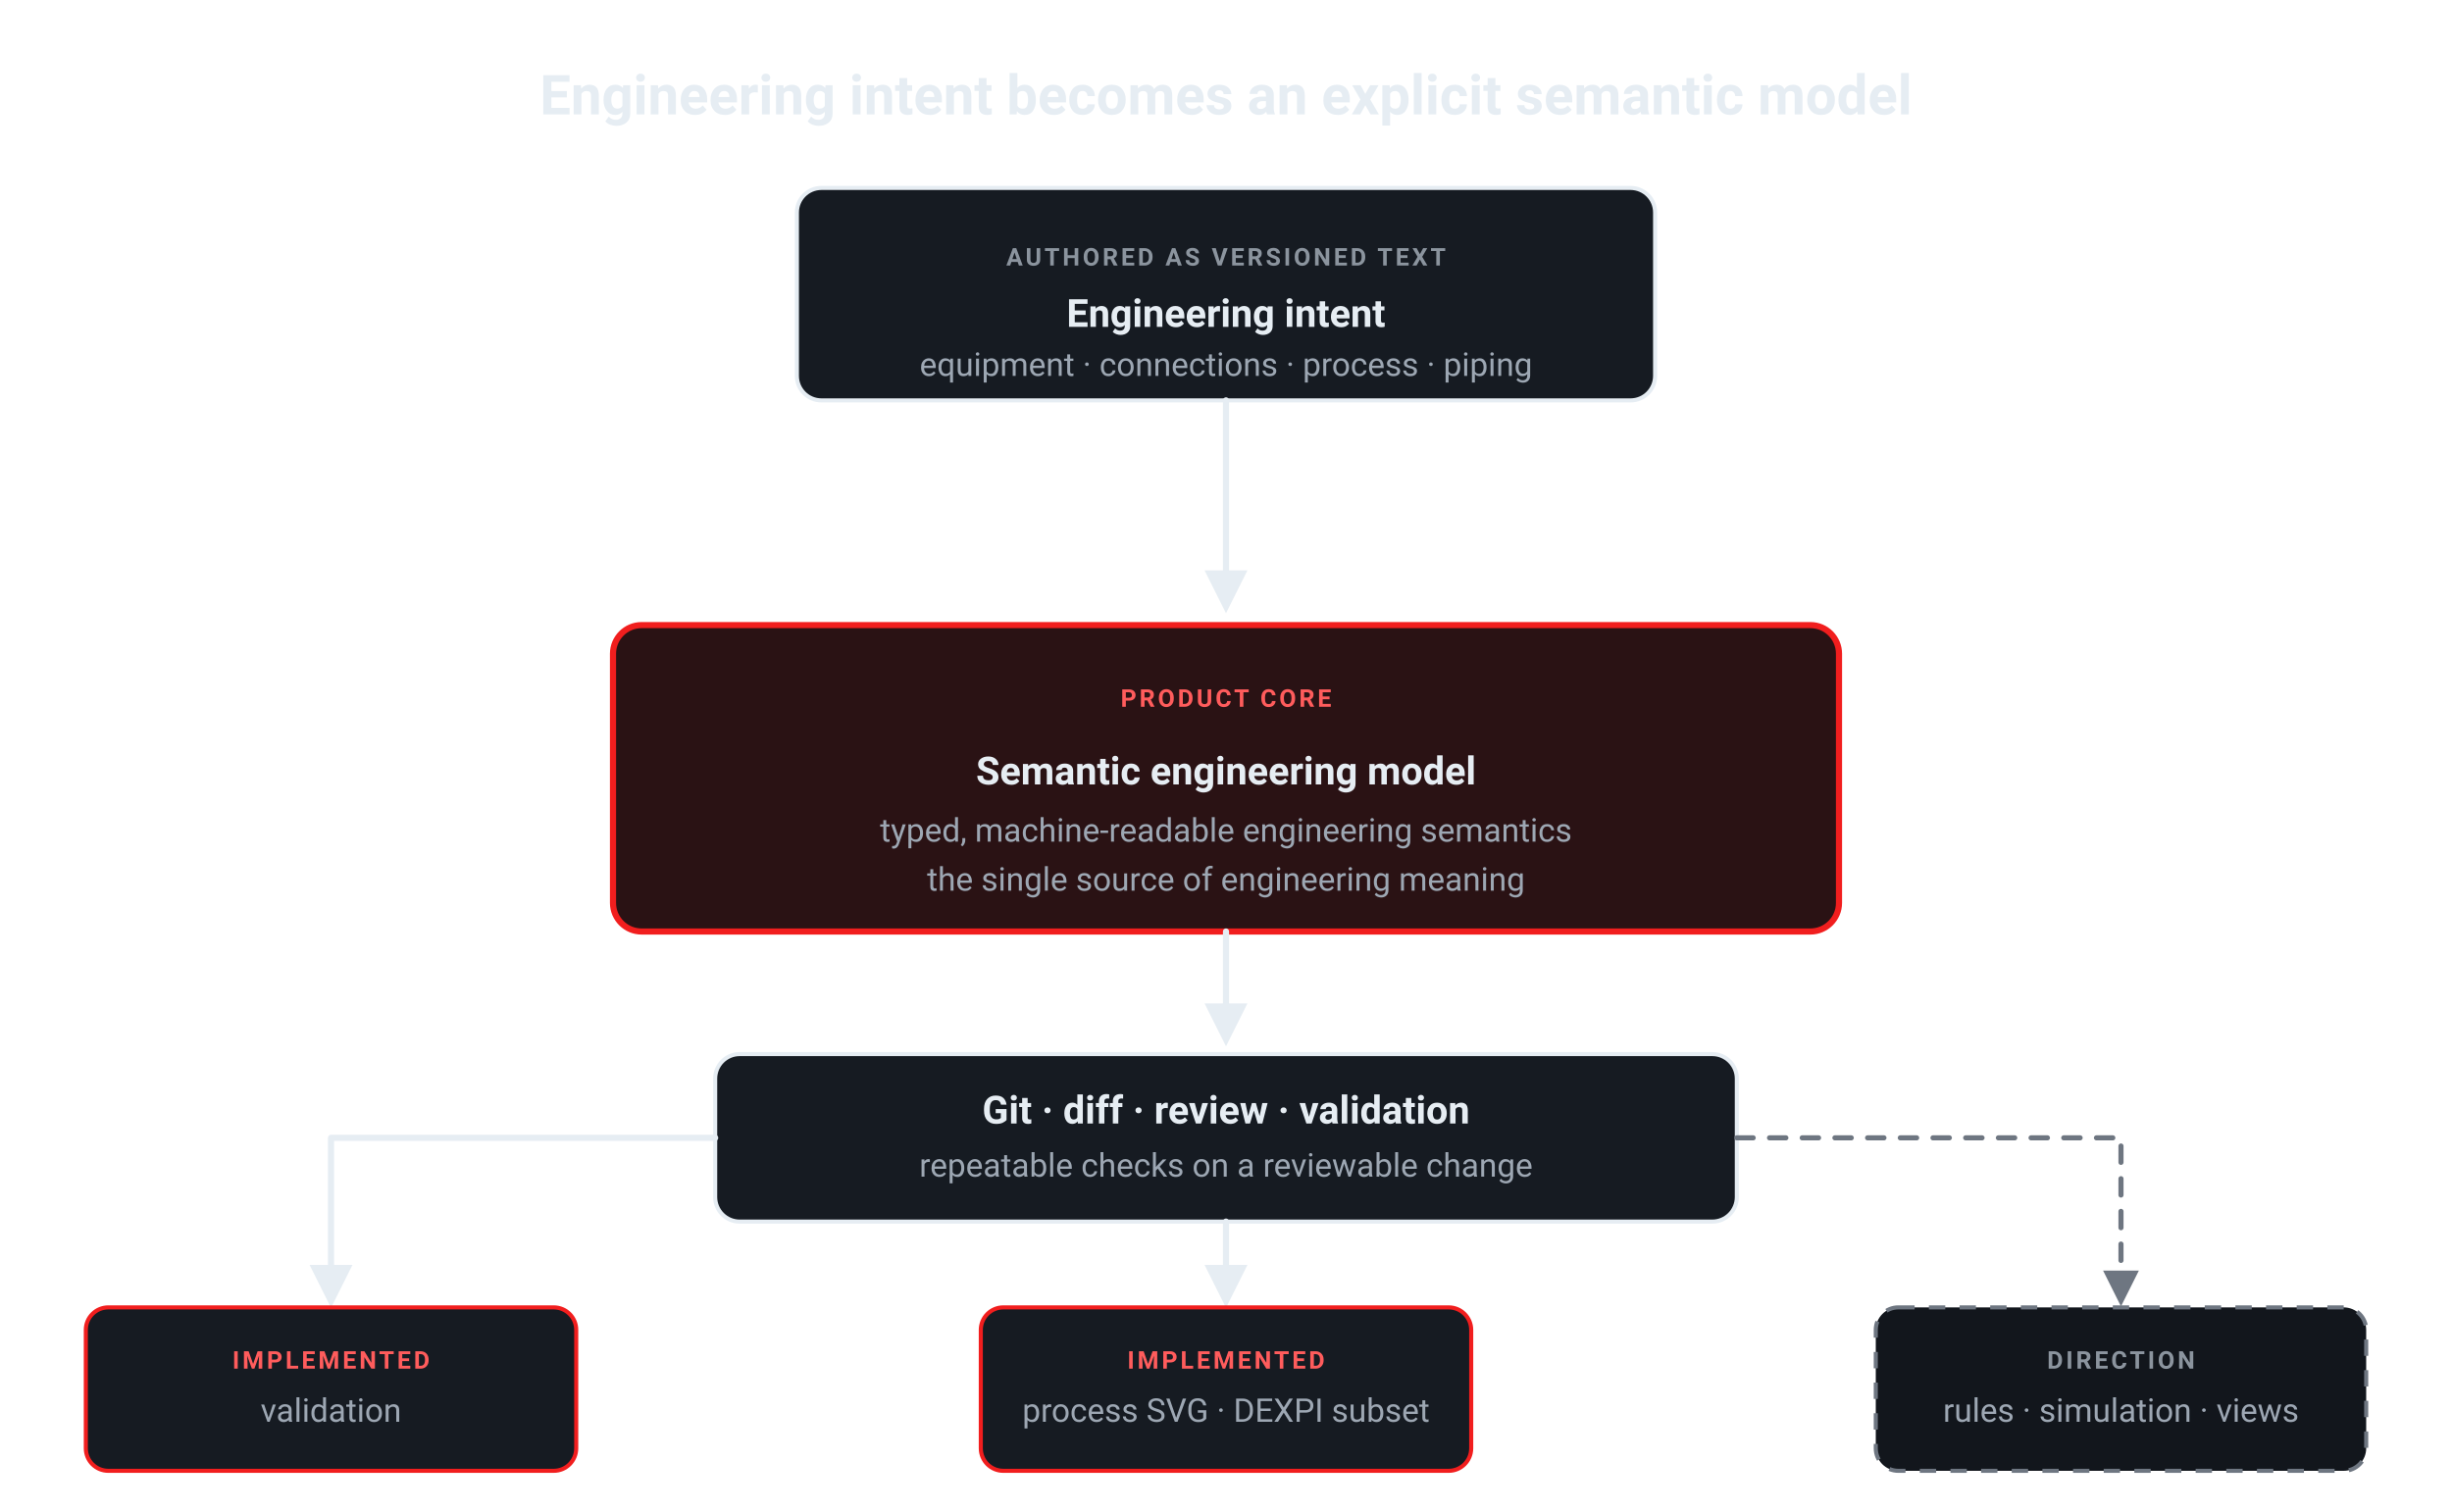
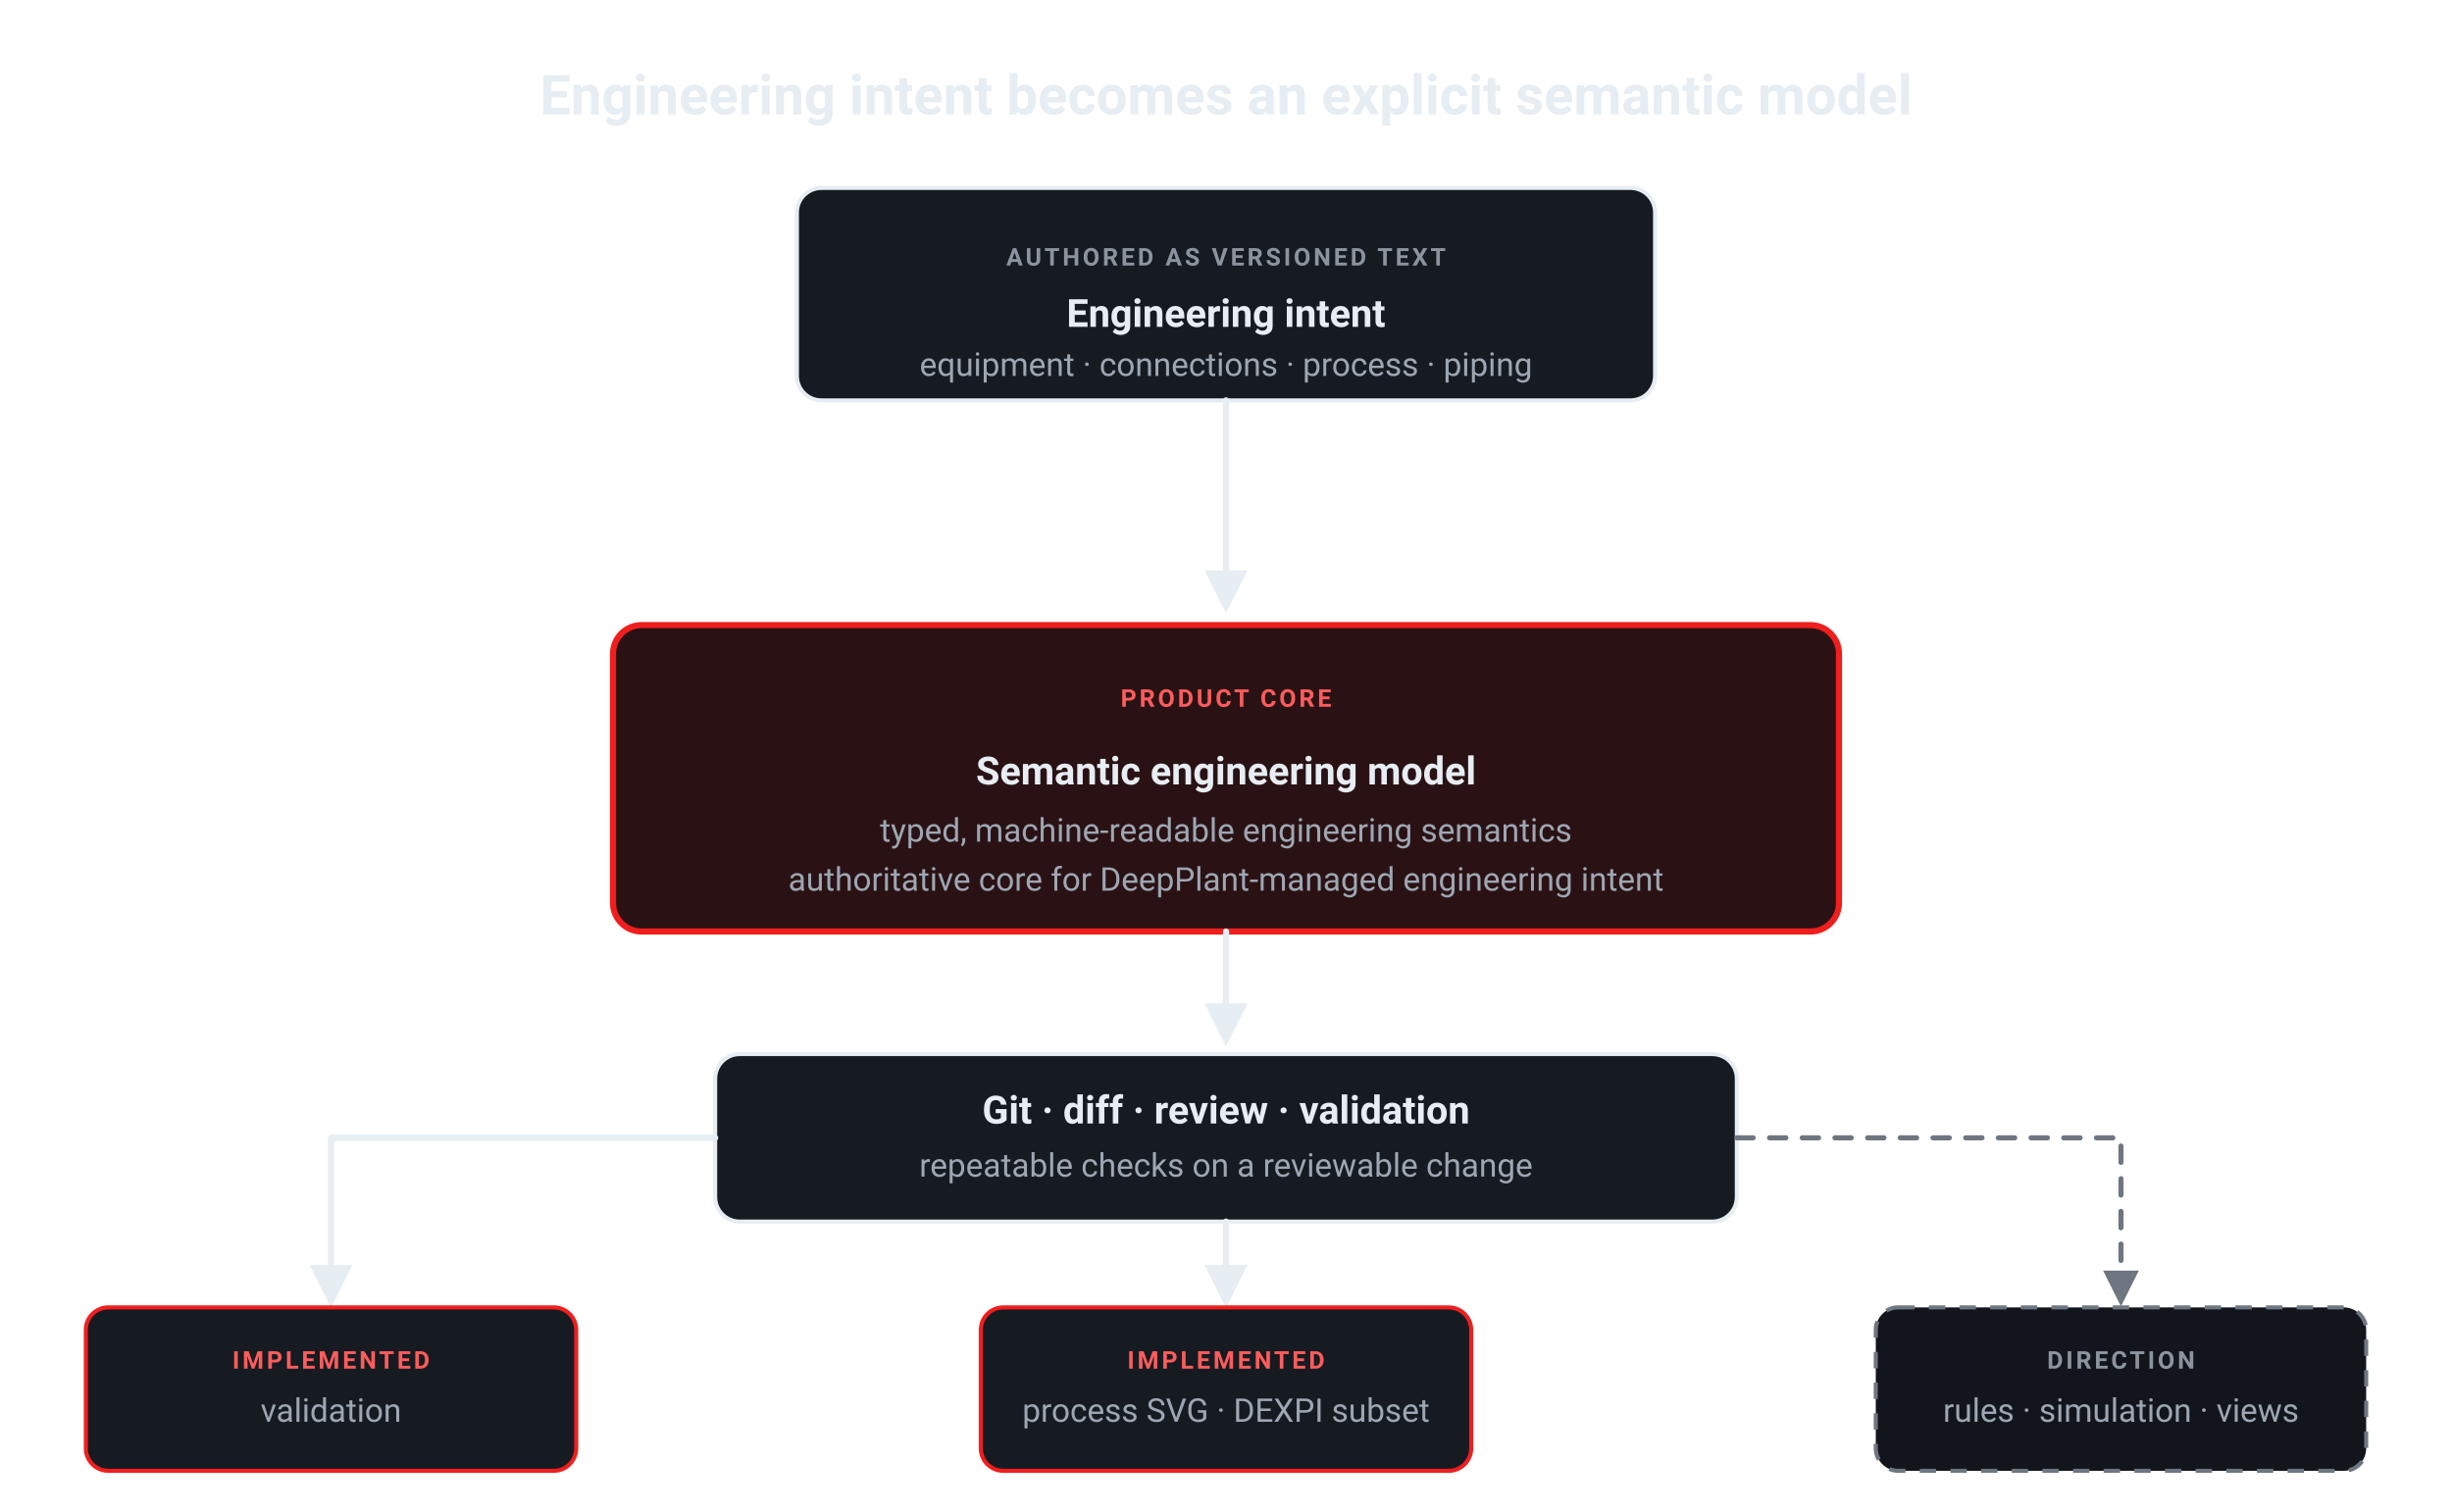
<svg xmlns="http://www.w3.org/2000/svg" viewBox="0 0 1200 740" width="1200" height="740" role="img" aria-labelledby="title desc">
  <style>
    .bg { fill: none; }
    .title { font: 700 27px system-ui, -apple-system, "Segoe UI", Roboto, sans-serif; fill: #E6EDF3; }
    .label { font: 700 19px system-ui, -apple-system, "Segoe UI", Roboto, sans-serif; fill: #E6EDF3; }
    .body { font: 400 16px system-ui, -apple-system, "Segoe UI", Roboto, sans-serif; fill: #9DA7B3; }
    .micro { font: 700 12px system-ui, -apple-system, "Segoe UI", Roboto, sans-serif; letter-spacing: 1.4px; fill: #8B949E; }
    .tag-current { font: 700 12px system-ui, -apple-system, "Segoe UI", Roboto, sans-serif; letter-spacing: 1.4px; fill: #FF5C5C; }
    .tag-future { font: 700 12px system-ui, -apple-system, "Segoe UI", Roboto, sans-serif; letter-spacing: 1.4px; fill: #8B949E; }
    .arrow { fill: none; stroke: #E6EDF3; stroke-width: 3; stroke-linecap: round; stroke-linejoin: round; }
    .arrow-muted { fill: none; stroke: #6E7681; stroke-width: 2.5; stroke-linecap: round; stroke-linejoin: round; stroke-dasharray: 8 8; }
    .box { fill: #161B22; stroke: #E6EDF3; stroke-width: 2; }
    .core { fill: #2A1214; stroke: #F11E1E; stroke-width: 3; }
    .current { fill: #161B22; stroke: #F11E1E; stroke-width: 2; }
    .future { fill: #12161C; stroke: #6E7681; stroke-width: 2; stroke-dasharray: 8 7; }
  </style>
  <defs>
    <marker id="arrow-head" viewBox="0 0 10 10" refX="8" refY="5" markerWidth="7" markerHeight="7" orient="auto-start-reverse">
      <path d="M 0 0 L 10 5 L 0 10 z" fill="#E6EDF3" />
    </marker>
    <marker id="arrow-head-muted" viewBox="0 0 10 10" refX="8" refY="5" markerWidth="7" markerHeight="7" orient="auto-start-reverse">
      <path d="M 0 0 L 10 5 L 0 10 z" fill="#6E7681" />
    </marker>
  </defs>
  <rect class="bg" x="0" y="0" width="1200" height="740" />
  <text class="title" x="600" y="56" text-anchor="middle">Engineering intent becomes an explicit semantic model</text>
  <rect class="box" x="390" y="92" width="420" height="104" rx="12" />
  <text class="micro" x="600" y="130" text-anchor="middle">AUTHORED AS VERSIONED TEXT</text>
  <text class="label" x="600" y="160" text-anchor="middle">Engineering intent</text>
  <text class="body" x="600" y="184" text-anchor="middle">equipment · connections · process · piping</text>
  <path class="arrow" d="M 600 196 V 296" marker-end="url(#arrow-head)" />
  <rect class="core" x="300" y="306" width="600" height="150" rx="14" />
  <text class="tag-current" x="600" y="346" text-anchor="middle">PRODUCT CORE</text>
  <text class="label" x="600" y="384" text-anchor="middle">Semantic engineering model</text>
  <text class="body" x="600" y="412" text-anchor="middle">typed, machine-readable engineering semantics</text>
-   <text class="body" x="600" y="436" text-anchor="middle">the single source of engineering meaning</text>
+   <text class="body" x="600" y="436" text-anchor="middle">authoritative core for DeepPlant-managed engineering intent</text>
  <path class="arrow" d="M 600 456 V 508" marker-end="url(#arrow-head)" />
  <rect class="box" x="350" y="516" width="500" height="82" rx="12" />
  <text class="label" x="600" y="550" text-anchor="middle">Git · diff · review · validation</text>
  <text class="body" x="600" y="576" text-anchor="middle">repeatable checks on a reviewable change</text>
  <path class="arrow" d="M 350 557 H 162 V 636" marker-end="url(#arrow-head)" />
  <path class="arrow" d="M 600 598 V 636" marker-end="url(#arrow-head)" />
  <path class="arrow-muted" d="M 850 557 H 1038 V 636" marker-end="url(#arrow-head-muted)" />
  <rect class="current" x="42" y="640" width="240" height="80" rx="11" />
  <text class="tag-current" x="162" y="670" text-anchor="middle">IMPLEMENTED</text>
  <text class="body" x="162" y="696" text-anchor="middle">validation</text>
  <rect class="current" x="480" y="640" width="240" height="80" rx="11" />
  <text class="tag-current" x="600" y="670" text-anchor="middle">IMPLEMENTED</text>
  <text class="body" x="600" y="696" text-anchor="middle">process SVG · DEXPI subset</text>
  <rect class="future" x="918" y="640" width="240" height="80" rx="11" />
  <text class="tag-future" x="1038" y="670" text-anchor="middle">DIRECTION</text>
  <text class="body" x="1038" y="696" text-anchor="middle">rules · simulation · views</text>
</svg>
